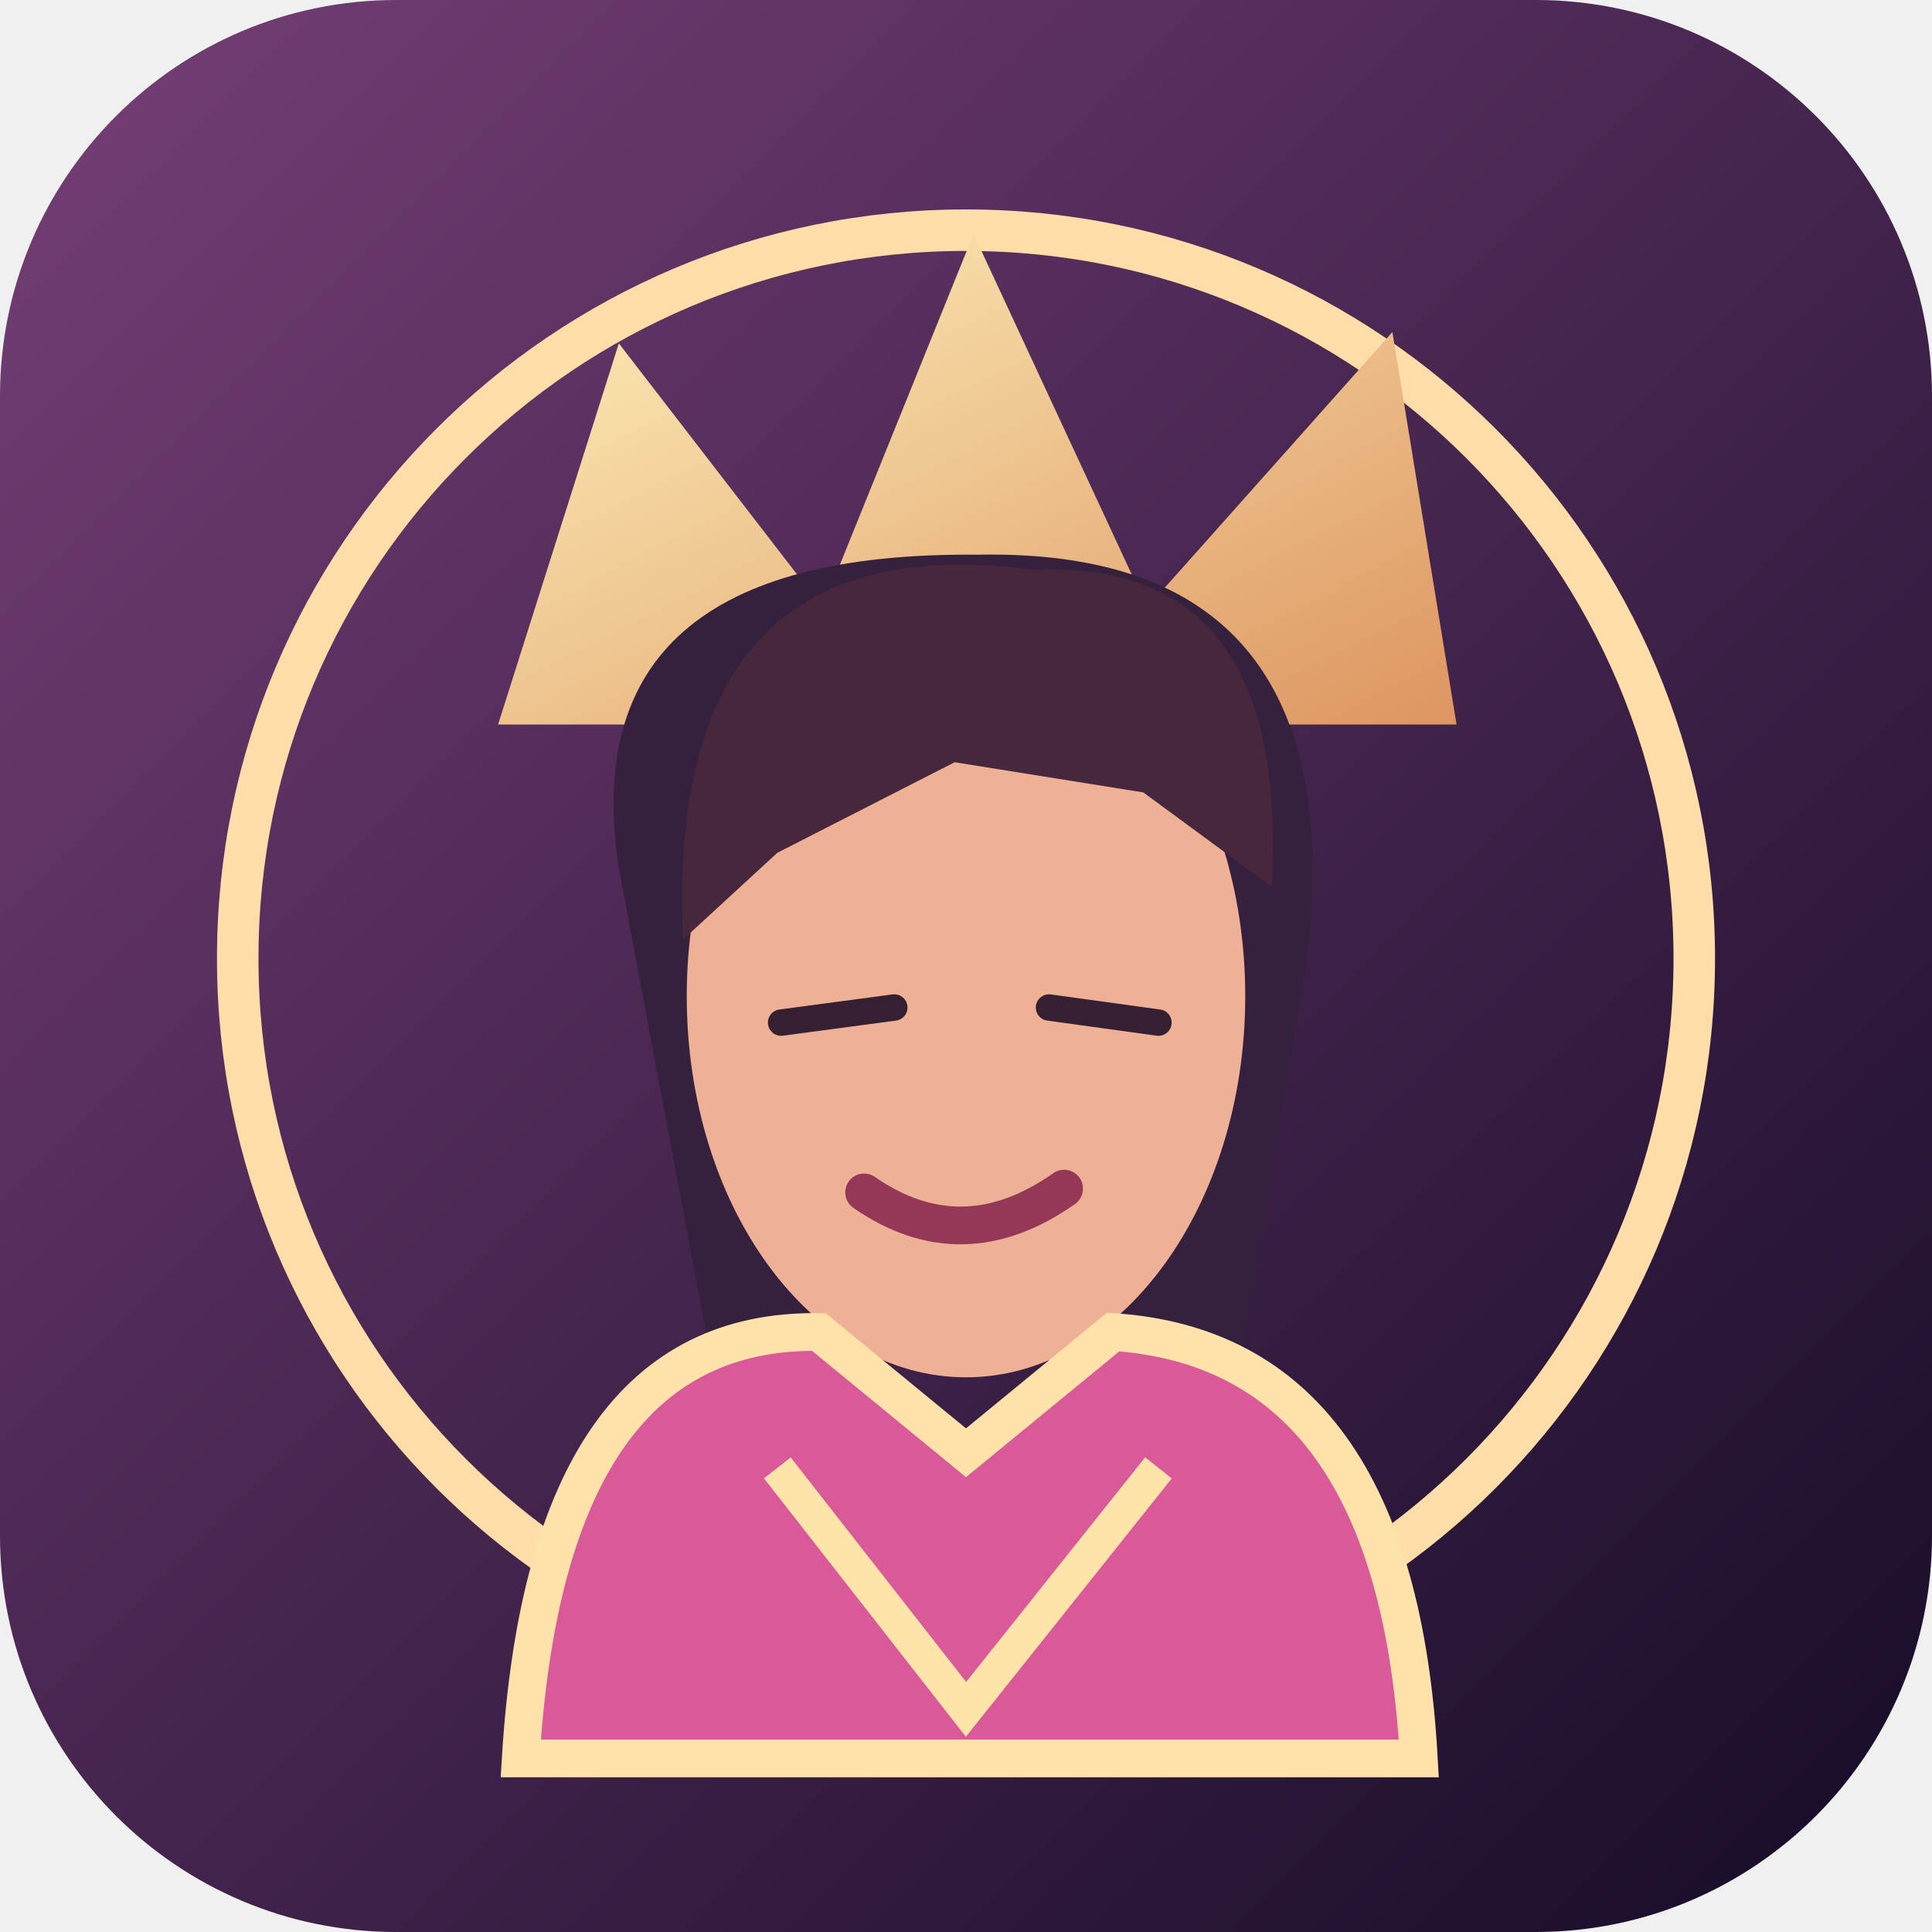
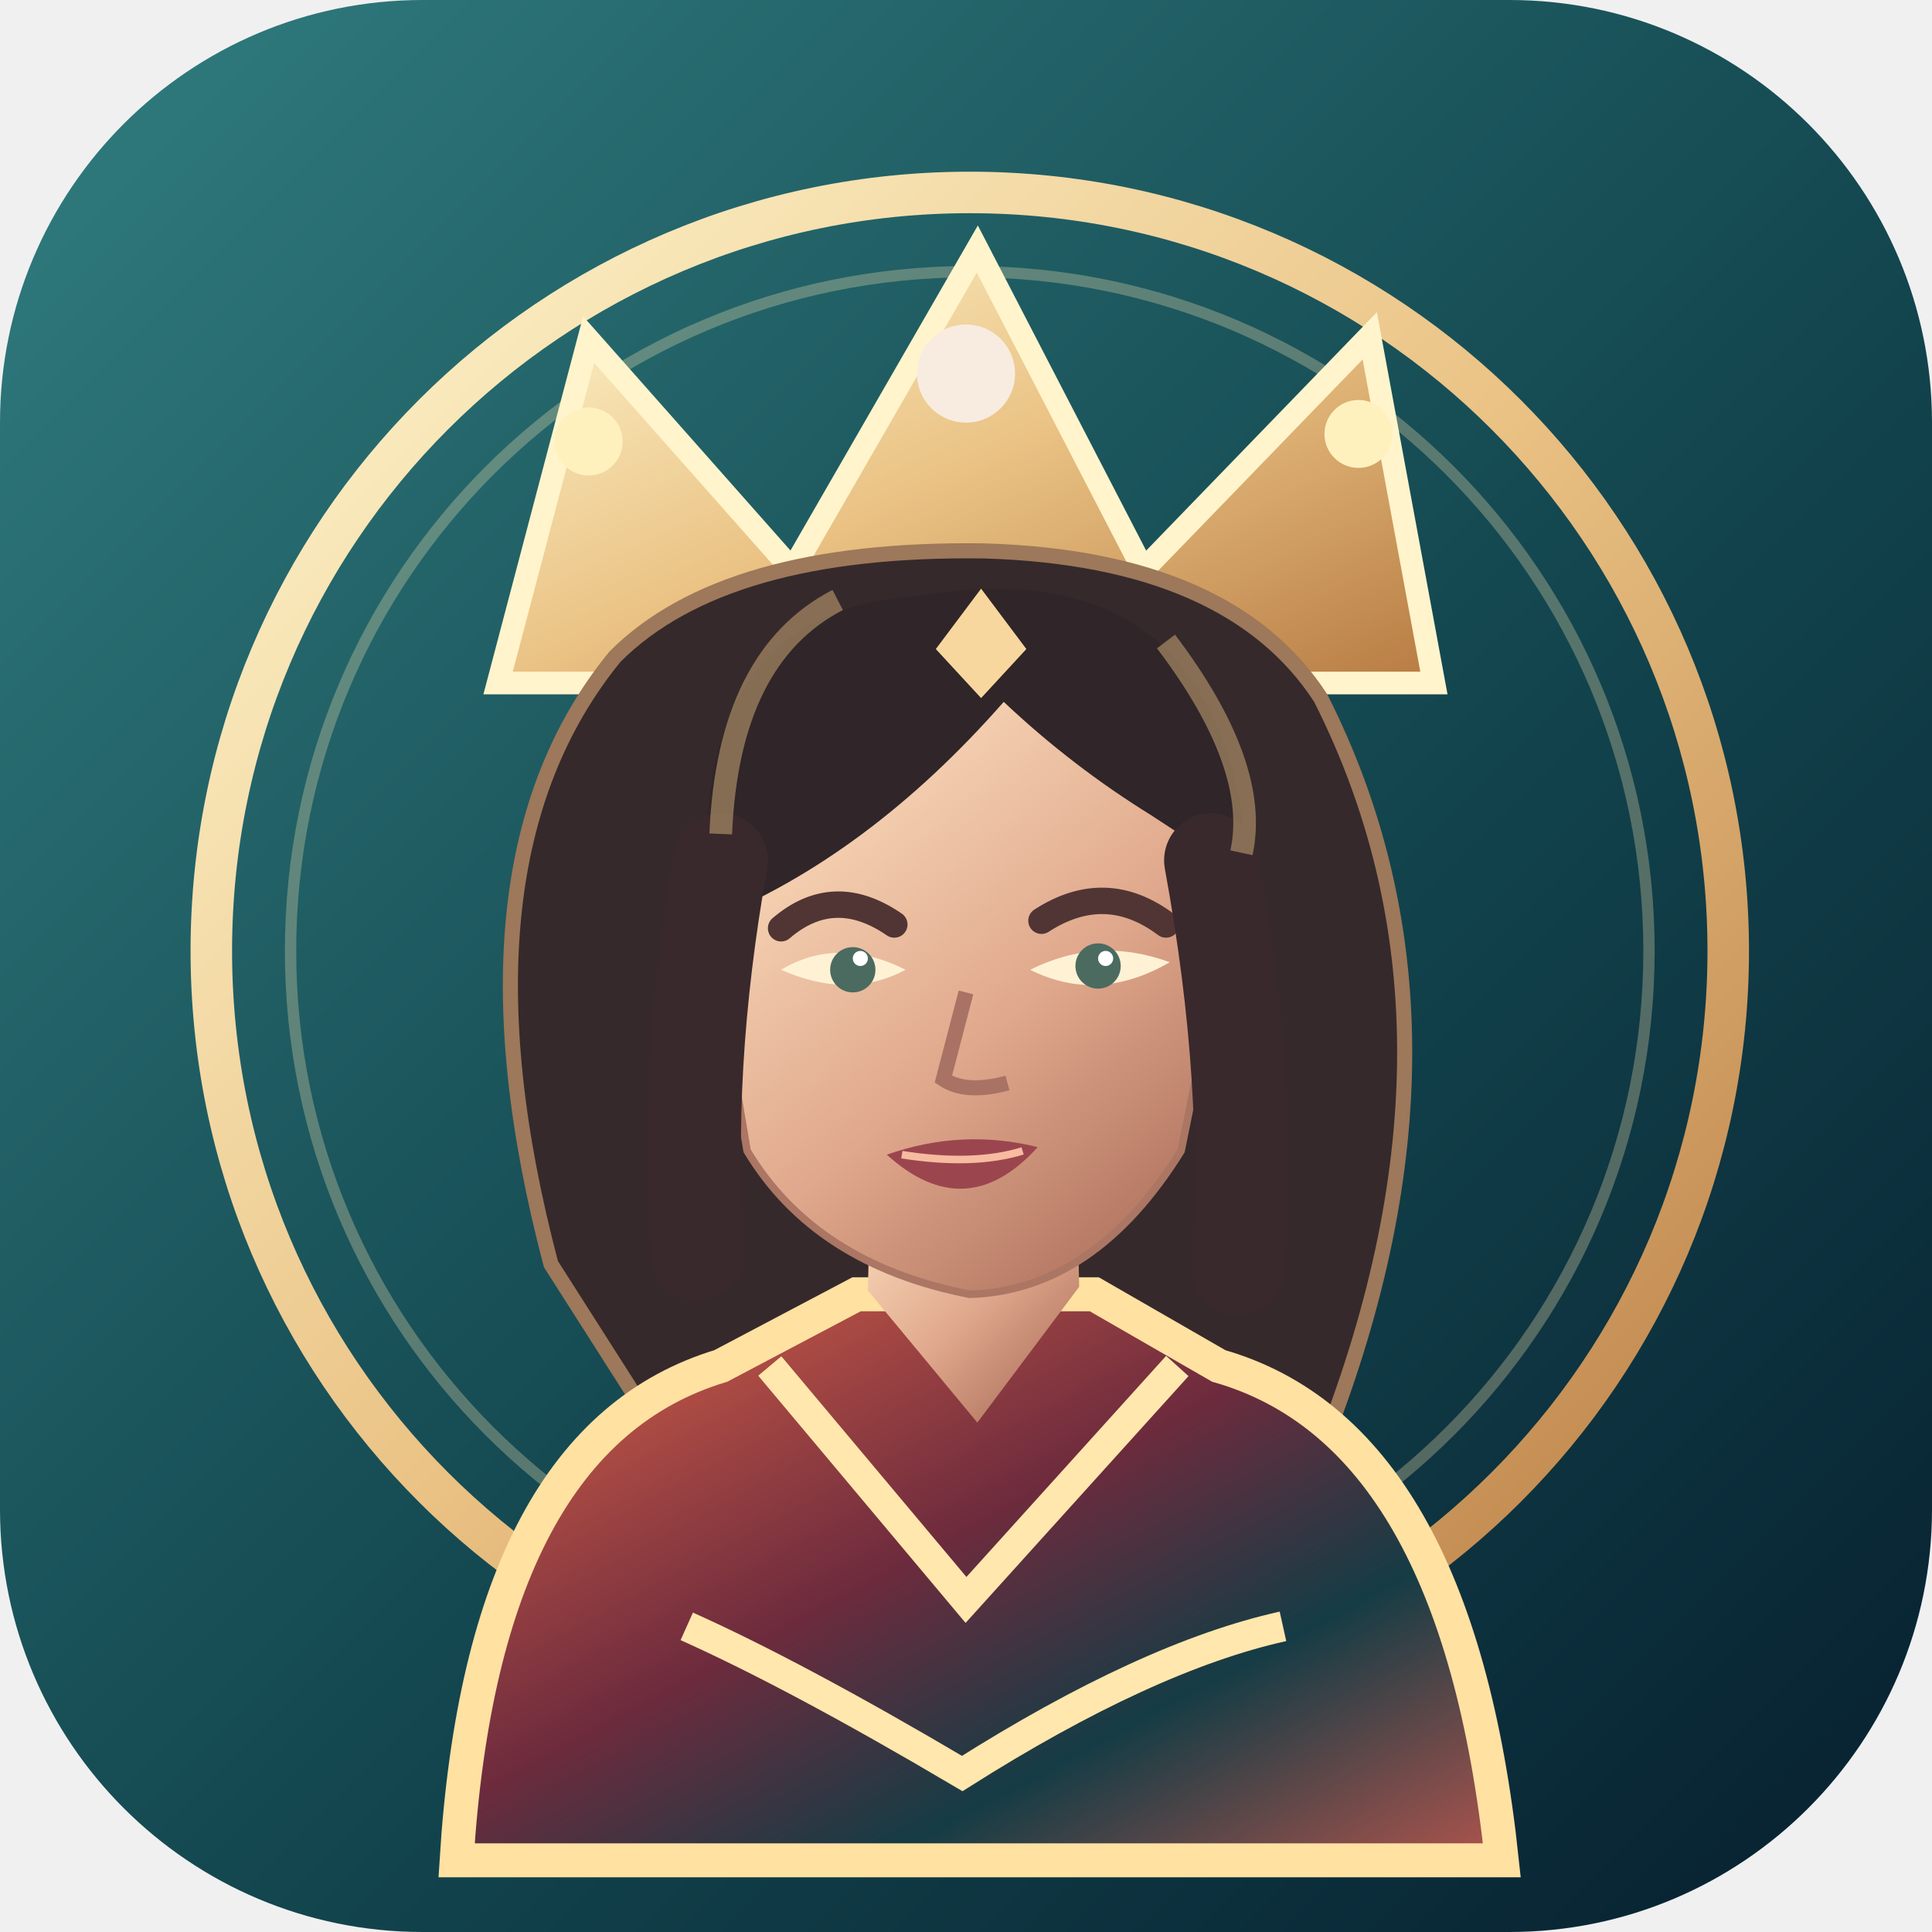
- <svg xmlns="http://www.w3.org/2000/svg" viewBox="0 0 512 512">
+ <svg xmlns="http://www.w3.org/2000/svg" width="512" height="512" viewBox="0 0 512 512">
  <defs>
-     <linearGradient id="bg" x2="1" y2="1">
-       <stop stop-color="#763f76" />
-       <stop offset="1" stop-color="#150b27" />
+     <linearGradient id="back" x1="0" x2="1" y1="0" y2="1">
+       <stop stop-color="#317e80" />
+       <stop offset=".58" stop-color="#12444d" />
+       <stop offset="1" stop-color="#071e2e" />
    </linearGradient>
-     <linearGradient id="gold" x2="1" y2="1">
-       <stop stop-color="#fff2bd" />
-       <stop offset="1" stop-color="#dd9560" />
+     <linearGradient id="gold" x1="0" x2="1" y1="0" y2="1">
+       <stop stop-color="#fff8d1" />
+       <stop offset=".5" stop-color="#eac284" />
+       <stop offset="1" stop-color="#b77b42" />
+     </linearGradient>
+     <linearGradient id="face" x1=".2" x2=".9" y1="0" y2="1">
+       <stop stop-color="#ffe5c4" />
+       <stop offset=".55" stop-color="#e0a88c" />
+       <stop offset="1" stop-color="#a86a57" />
+     </linearGradient>
+     <linearGradient id="dress" x1="0" x2="1" y1="0" y2="1">
+       <stop stop-color="#fff8ea" />
+       <stop offset=".15" stop-color="#ba5245" />
+       <stop offset=".45" stop-color="#6d2b3d" />
+       <stop offset=".7" stop-color="#153c45" />
+       <stop offset=".98" stop-color="#a8534c" />
    </linearGradient>
  </defs>
-   <rect width="512" height="512" rx="105" fill="url(#bg)" />
-   <circle cx="256" cy="254" r="193" fill="none" stroke="#ffdda8" stroke-width="11" />
-   <path d="M132 192L164 91 218 161 258 62 304 161 369 88 386 192Z" fill="url(#gold)" />
-   <path d="M164 230Q151 146 259 147Q357 145 347 250L329 361 188 358Z" fill="#35203e" />
-   <ellipse cx="256" cy="264" rx="74" ry="101" fill="#efb195" />
-   <path d="M181 249Q176 138 274 151Q342 148 337 235L303 210 253 202 206 226Z" fill="#46273c" />
-   <path d="M207 271L237 267M278 267L307 271" stroke="#342031" stroke-width="7" stroke-linecap="round" />
-   <path d="M229 316Q255 334 282 315" stroke="#953857" stroke-width="10" stroke-linecap="round" fill="none" />
-   <path d="M138 466Q145 352 217 353L256 385 295 353Q370 358 376 466Z" fill="#da5999" stroke="#ffe2a9" stroke-width="10" />
-   <path d="M206 389L256 453 307 389" fill="none" stroke="#ffe4a9" stroke-width="9" />
+   <rect width="512" height="512" rx="112" fill="url(#back)" />
+   <circle cx="257" cy="252" r="201" stroke="url(#gold)" stroke-width="11" fill="none" />
+   <circle cx="257" cy="252" r="180" stroke="#f5e3b14d" stroke-width="3" fill="none" />
+   <path d="M132 181L156 90 210 151 259 66 303 151 363 89 380 181Z" fill="url(#gold)" stroke="#fff4cb" stroke-width="6" />
+   <circle cx="256" cy="99" r="13" fill="#f8ece1" />
+   <circle cx="156" cy="117" r="9" fill="#fff1be" />
+   <circle cx="360" cy="115" r="9" fill="#fff1be" />
+   <path d="M146 335Q118 229 163 174Q192 145 261 146Q326 148 350 185Q394 272 351 382L322 421 197 415Z" fill="#35292b" stroke="#9d785a" stroke-width="4" />
+   <path d="M121 493Q128 381 191 362L227 343 290 343 323 362Q386 380 398 493Z" fill="url(#dress)" stroke="#ffe1a2" stroke-width="9" />
+   <path d="M204 362L256 424 312 362M182 431Q211 444 255 470Q304 439 340 431" stroke="#ffe7ad" stroke-width="8" fill="none" />
+   <path d="M230 342L231 299 285 299 286 341 259 377Z" fill="url(#face)" />
+   <path d="M187 240Q189 177 256 176Q322 178 326 241L313 305Q290 342 257 343Q216 335 198 305Z" fill="url(#face)" stroke="#ab7663" stroke-width="2" />
+   <path d="M188 244Q180 162 243 158Q326 144 331 233L305 216Q284 203 266 186Q230 227 188 244Z" fill="#302528" />
+   <path d="M207 246Q221 234 237 245M276 244Q293 233 309 245" fill="none" stroke="#513534" stroke-width="7" stroke-linecap="round" />
+   <path d="M207 257Q222 248 240 257Q225 265 207 257M273 257Q291 248 310 255Q291 266 273 257" fill="#fff2d4" />
+   <circle cx="226" cy="257" r="6" fill="#4b6b61" />
+   <circle cx="291" cy="256" r="6" fill="#4b6b61" />
+   <circle cx="228" cy="254" r="2" fill="#fff" />
+   <circle cx="293" cy="254" r="2" fill="#fff" />
+   <path d="M256 263L250 286Q256 290 267 287" fill="none" stroke="#a87365" stroke-width="4" />
+   <path d="M235 306Q255 299 275 304Q256 325 235 306Z" fill="#9b464e" />
+   <path d="M239 306Q258 309 271 305" fill="none" stroke="#f7bba0" stroke-width="2" />
+   <path d="M191 228Q181 284 185 332M321 228Q332 288 328 336" stroke="#39292c" stroke-width="25" stroke-linecap="round" fill="none" />
+   <path d="M191 221Q193 174 222 159M309 170Q334 203 329 226" stroke="#aa8b66" stroke-width="6" fill="none" opacity=".7" />
+   <path d="M248 172L260 156 272 172 260 185Z" fill="#f8d79f" />
</svg>
